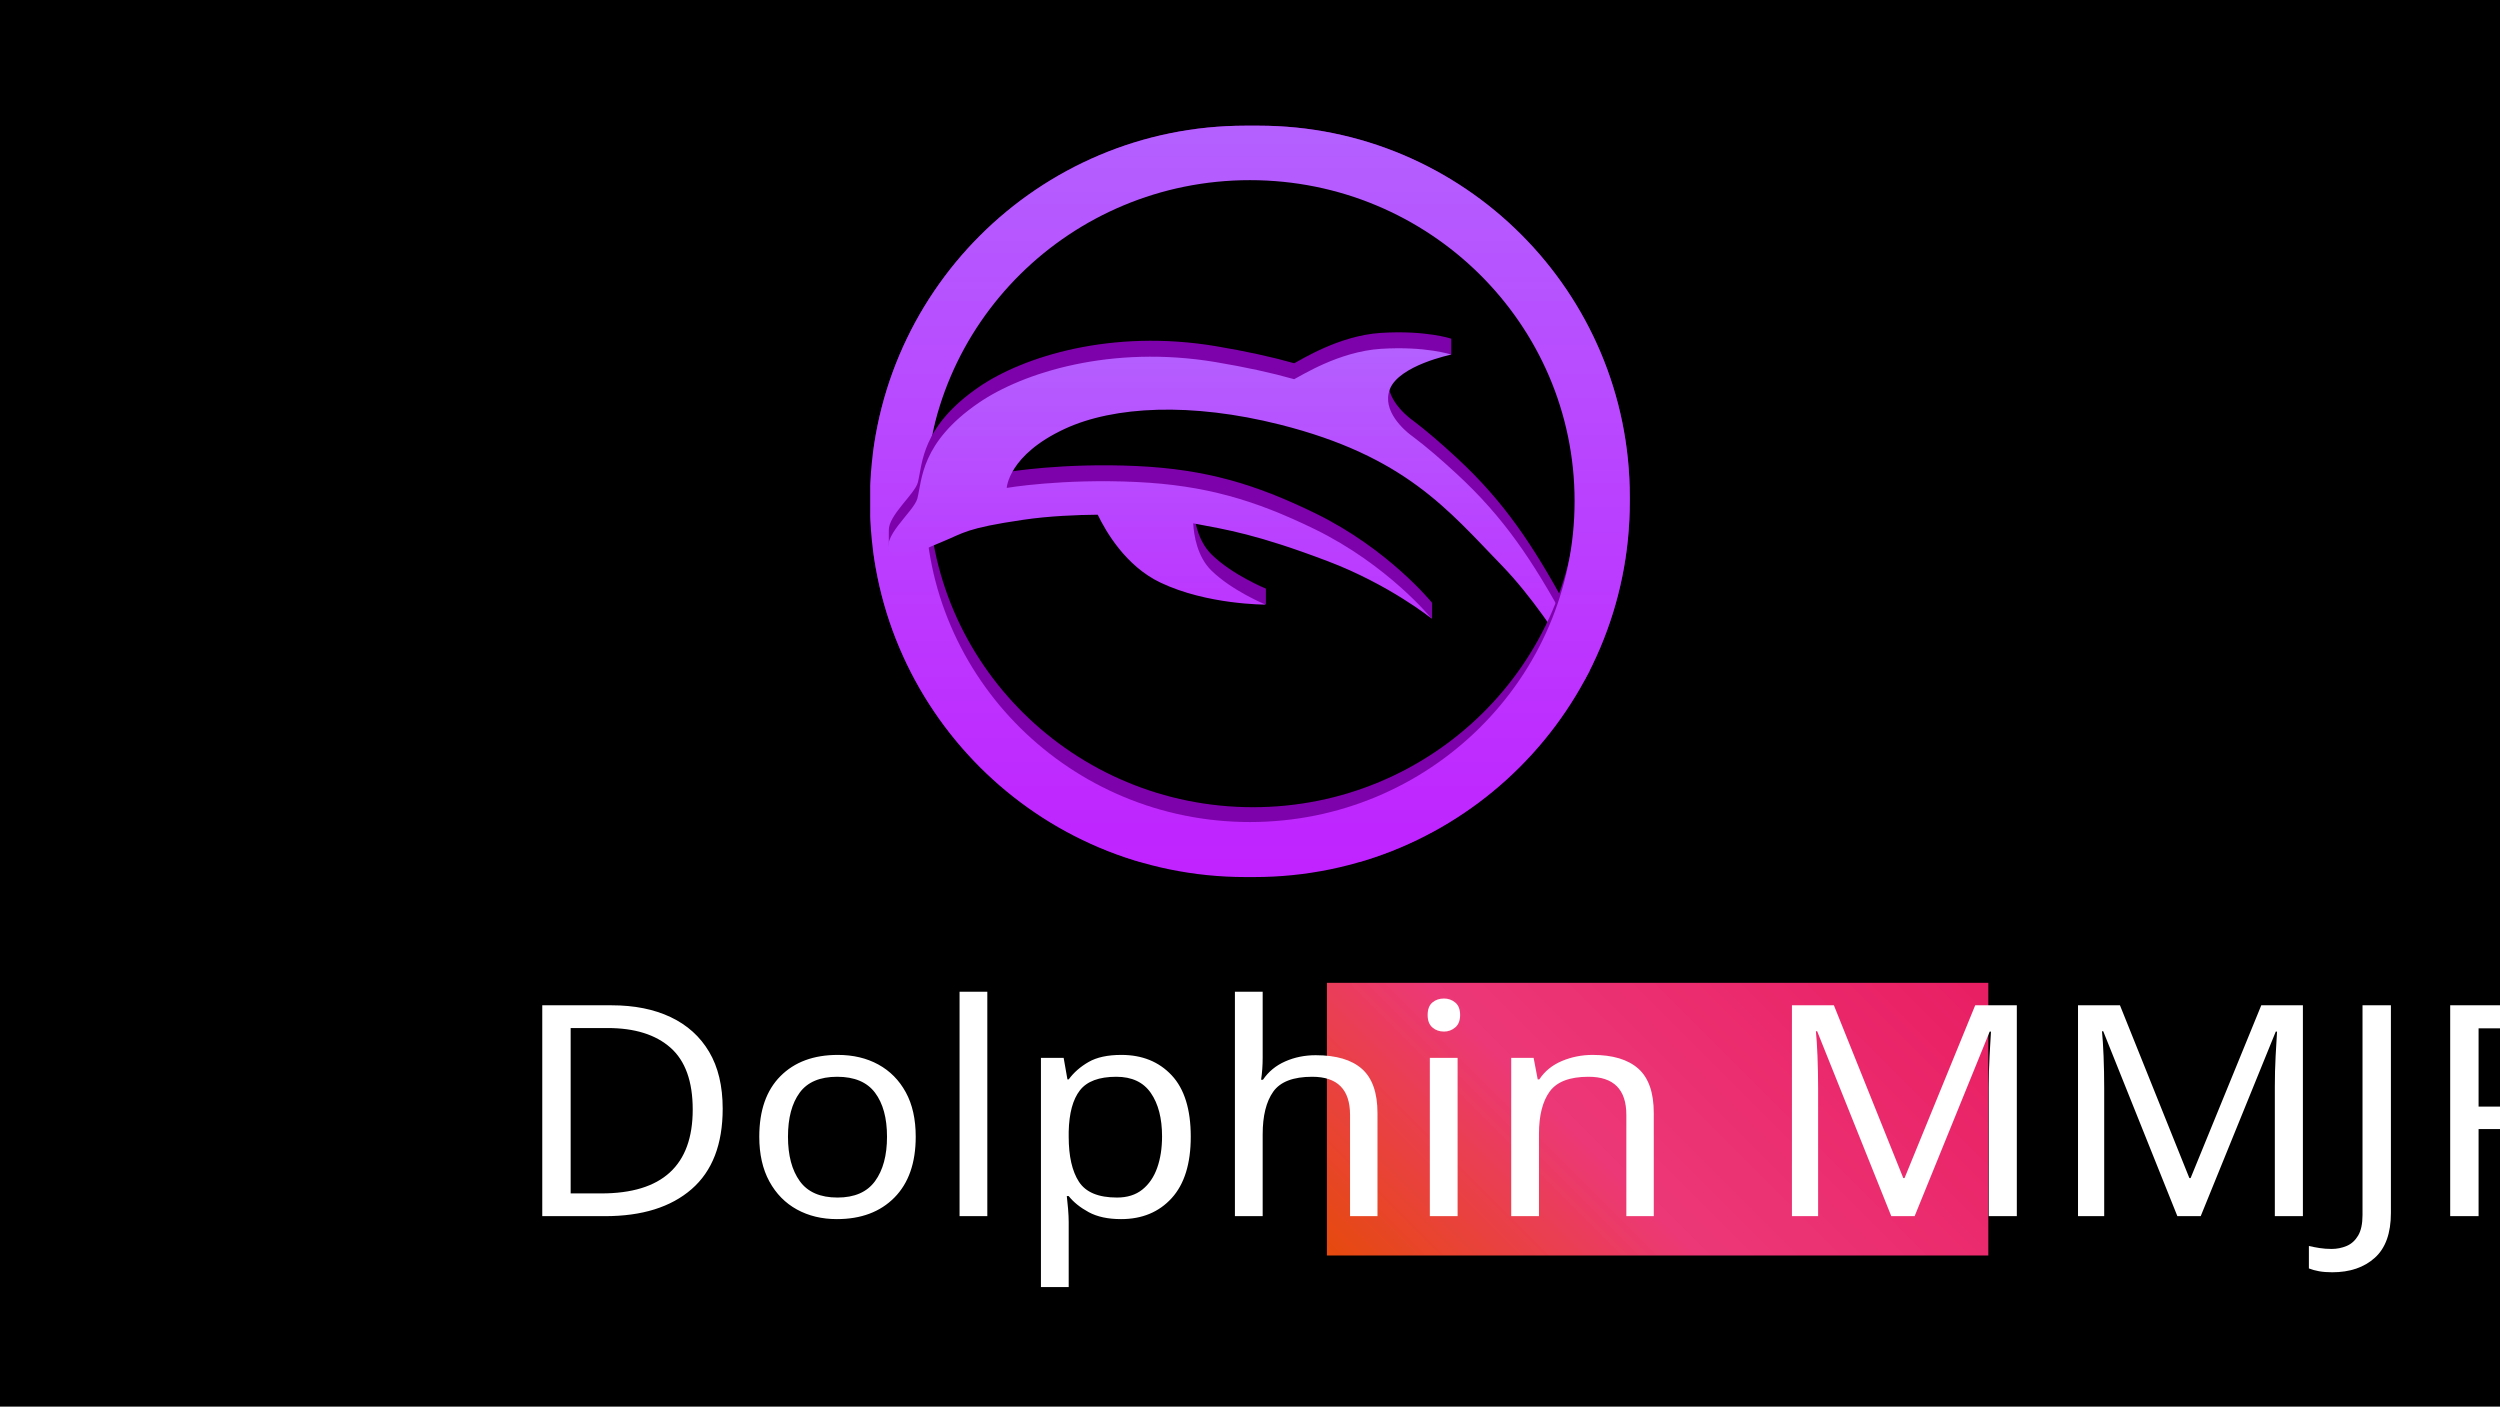
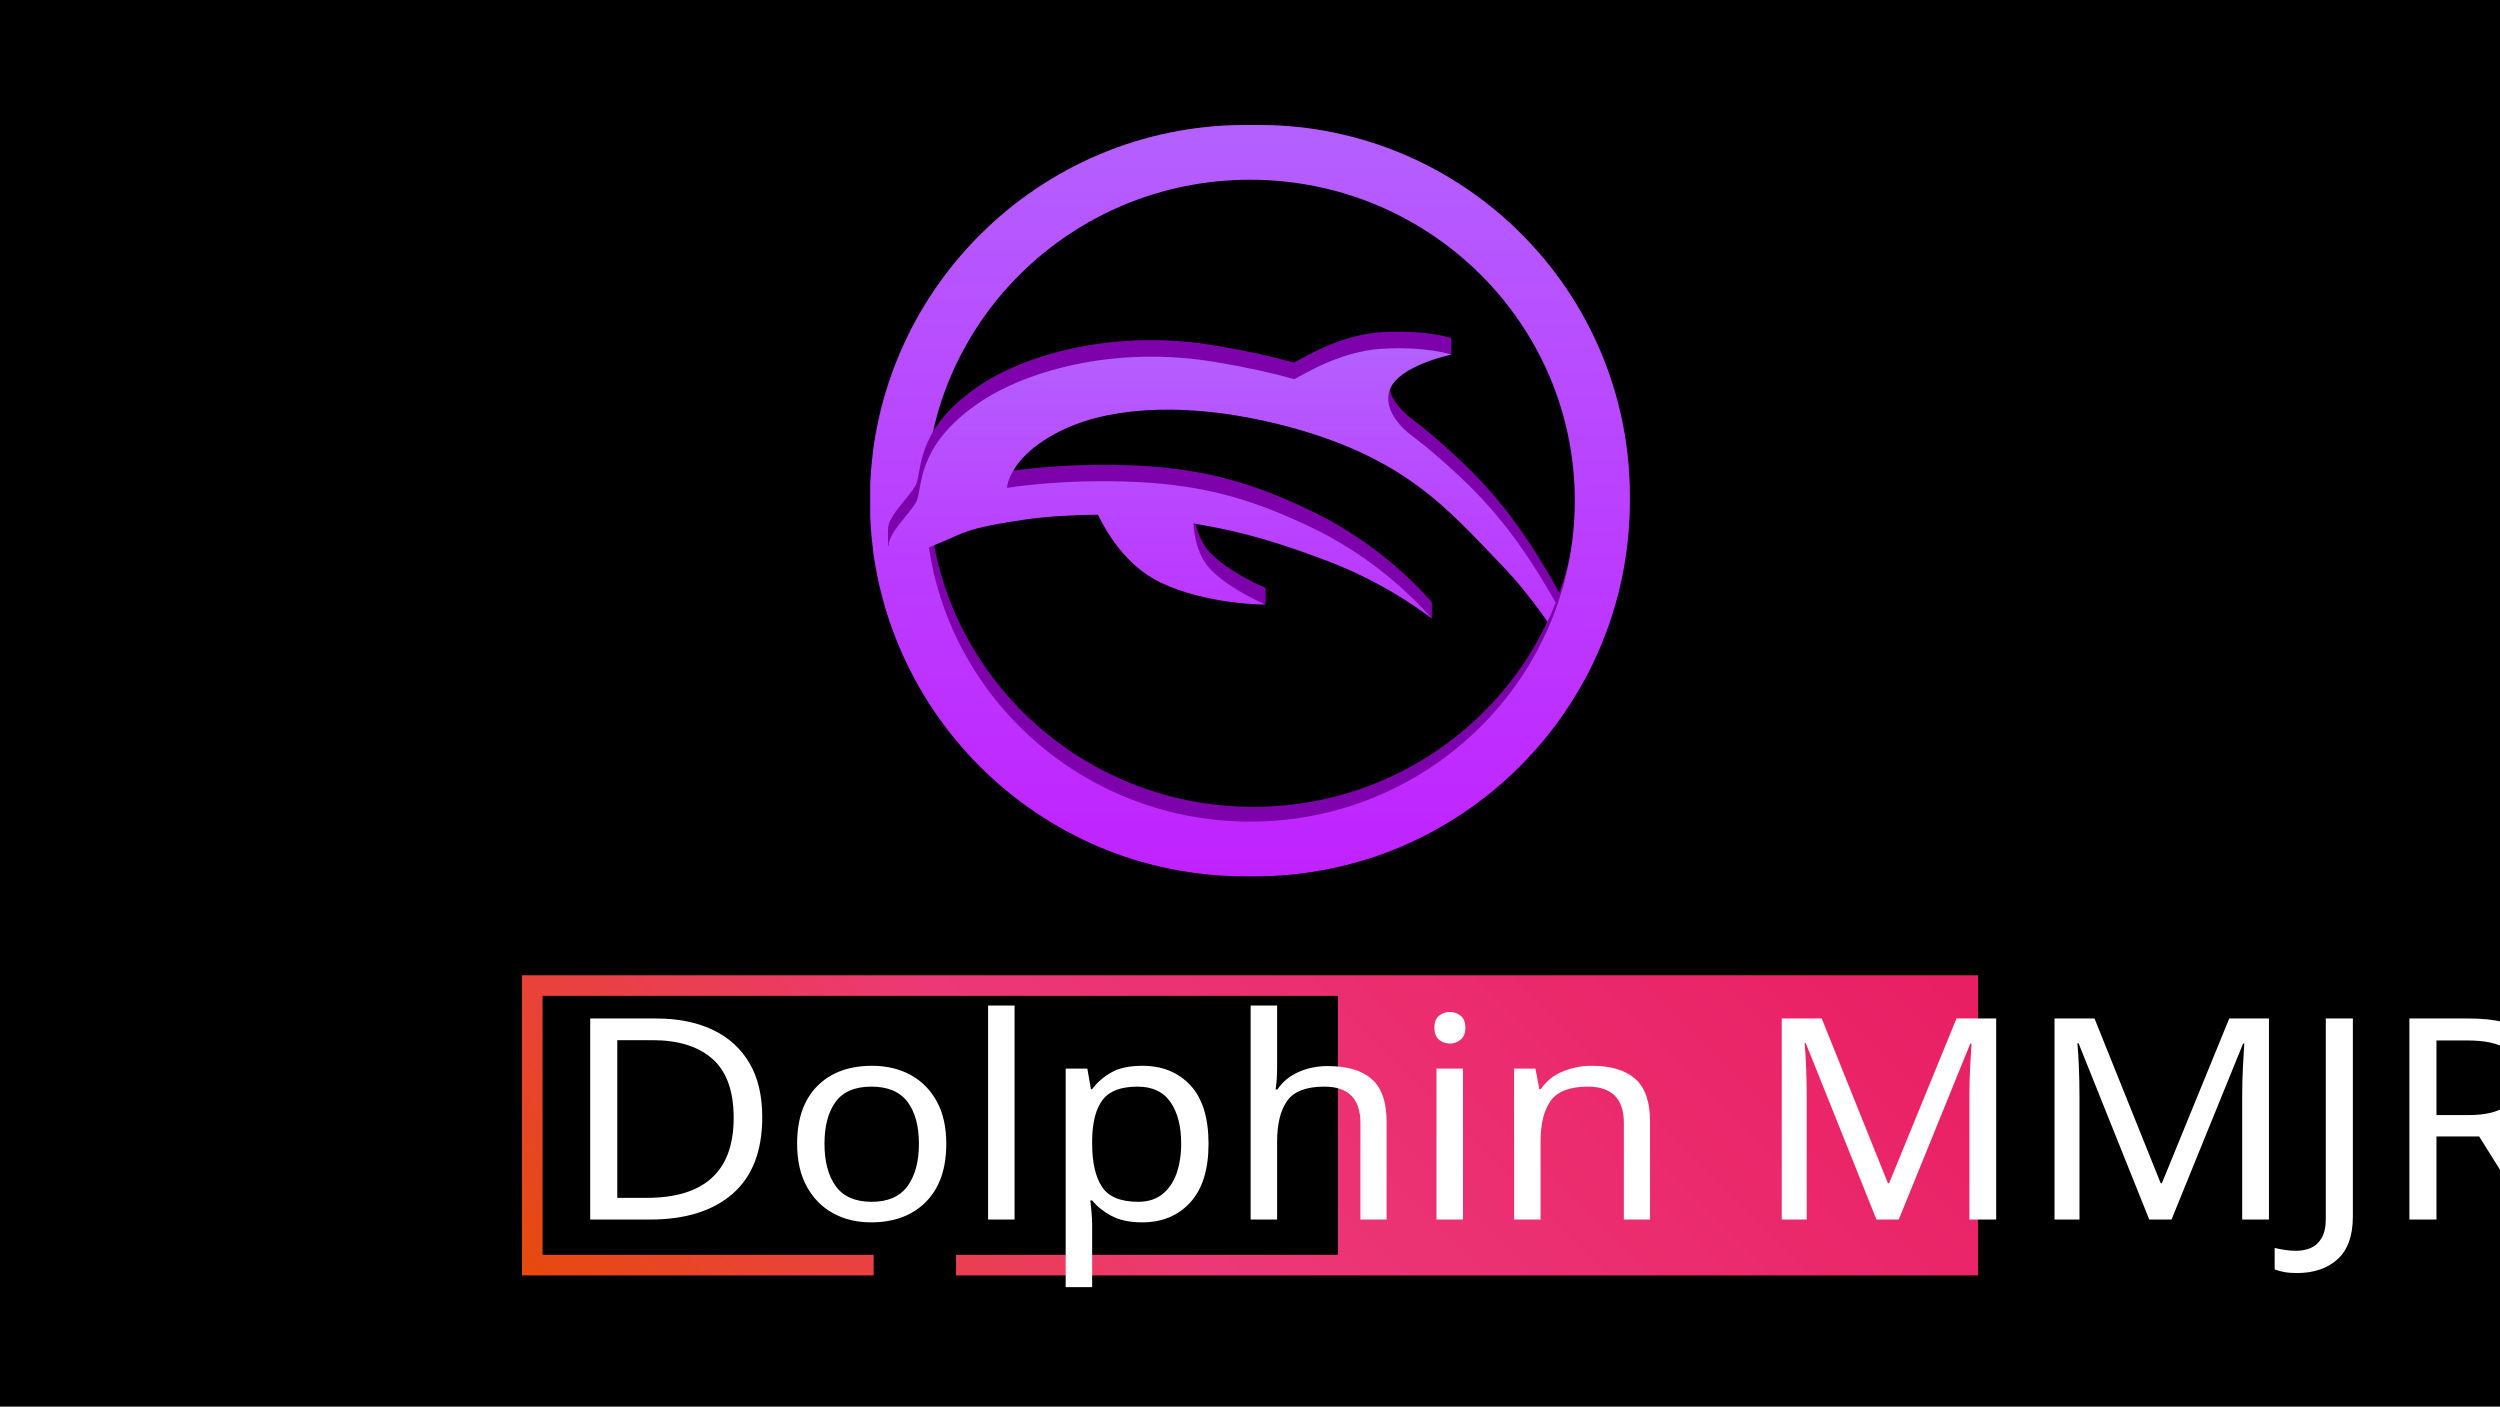
<svg xmlns="http://www.w3.org/2000/svg" xmlns:xlink="http://www.w3.org/1999/xlink" version="1.1" id="Layer_1" x="0px" y="0px" viewBox="0 0 3640 2048" style="enable-background:new 0 0 3640 2048;" xml:space="preserve">
  <style type="text/css">
	.st0{clip-path:url(#SVGID_2_);}
	.st1{clip-path:url(#SVGID_4_);}
	.st2{fill:#7E02AB;}
	.st3{fill:url(#SVGID_5_);}
	.st4{fill:url(#SVGID_6_);}
	.st5{clip-path:url(#SVGID_8_);}
	.st6{fill:url(#SVGID_9_);}
	.st7{fill:url(#SVGID_10_);}
	.st8{fill:#FFFFFF;}
	.st9{font-family:'BrandingSF-CondSemiBold';}
- 	.st10{font-size:430px;}
+ 	.st10{font-size:410px;}
</style>
  <g id="Background">
    <rect width="3640" height="2048" />
  </g>
  <g>
    <g>
      <g>
        <g>
          <defs>
-             <path id="SVGID_1_" d="M2373,730.1c0,302-244.9,546.9-546.9,546.9h-12.6c-302.2,0-547-244.9-547-547l0,0       c0-302.2,244.9-547,547-547h19C2131,183,2373,425,2373,723.5V730.1z" />
+             <path id="SVGID_1_" d="M2373,729.1c0,302-244.9,546.9-546.9,546.9h-12.6c-302.2,0-547-244.9-547-547l0,0       c0-302.2,244.9-547,547-547h19C2131,182,2373,424,2373,722.5V729.1z" />
          </defs>
          <clipPath id="SVGID_2_">
            <use xlink:href="#SVGID_1_" style="overflow:visible;" />
          </clipPath>
          <g class="st0">
            <g>
              <g>
                <g>
                  <g>
                    <g>
-                       <g>
-                         <defs>
-                           <rect id="SVGID_3_" x="1267" y="183" width="553" height="1094" />
-                         </defs>
-                         <clipPath id="SVGID_4_">
-                           <use xlink:href="#SVGID_3_" style="overflow:visible;" />
-                         </clipPath>
-                         <g class="st1">
-                           <path class="st2" d="M1271,161v1094h1106V161H1271L1271,161z M1824.4,1175.3c-261,0-472.7-209.3-472.7-467.3              s211.6-467.3,472.7-467.3S2297.2,450,2297.2,708S2085.4,1175.3,1824.4,1175.3z" />
-                           <linearGradient id="SVGID_5_" gradientUnits="userSpaceOnUse" x1="1820" y1="4769" x2="1820" y2="3675" gradientTransform="matrix(1 0 0 -1 0 4952)">
-                             <stop offset="0" style="stop-color:#B460FF" />
-                             <stop offset="1" style="stop-color:#C022FF" />
-                           </linearGradient>
-                           <path class="st3" d="M1267,183v1094h1106V183H1267z M1819.9,1196.9c-261,0-472.7-209.3-472.7-467.3              s211.6-467.3,472.7-467.3s472.7,209.3,472.7,467.3S2080.9,1196.9,1819.9,1196.9z" />
-                         </g>
+                       <defs>
+                         <rect id="SVGID_3_" x="1267" y="182" width="553" height="1094" />
+                       </defs>
+                       <clipPath id="SVGID_4_">
+                         <use xlink:href="#SVGID_3_" style="overflow:visible;" />
+                       </clipPath>
+                       <g class="st1">
+                         <path class="st2" d="M1271,160v1094h1106V160H1271L1271,160z M1824.7,1174.8c-261,0-472.7-209.3-472.7-467.3             s211.6-467.3,472.7-467.3s472.7,209.3,472.7,467.3S2085.7,1174.8,1824.7,1174.8z" />
+                         <linearGradient id="SVGID_5_" gradientUnits="userSpaceOnUse" x1="1820" y1="-2722" x2="1820" y2="-1628" gradientTransform="matrix(1 0 0 1 0 2904)">
+                           <stop offset="0" style="stop-color:#B460FF" />
+                           <stop offset="1" style="stop-color:#C022FF" />
+                         </linearGradient>
+                         <path class="st3" d="M1267,182v1094h1106V182H1267z M1820.2,1196.3c-261,0-472.7-209.3-472.7-467.3             s211.6-467.3,472.7-467.3S2292.9,471,2292.9,729S2081.2,1196.3,1820.2,1196.3z" />
                      </g>
                    </g>
                  </g>
                </g>
              </g>
            </g>
-             <path class="st2" d="M2342.1,1030.5c-3.5-11.6-25.3-81.5-61.8-148.2C2232,794,2190.6,731,2121.4,667       c-22.3-20.6-43.2-38.9-65.2-55.5l0,0c0,0-0.2-0.1-0.5-0.3c-0.4-0.3-0.8-0.6-1.2-0.9c-8.2-6.3-42.7-35-30.4-66.8       c4.2-10.6,14-19.4,25.8-26.6l63.1-0.5v-23.3l0,0l0,0c0,0-37.2-12.5-102.4-8.4c-61.2,3.9-115.9,39.2-126.2,44.2       c-32.9-9.3-70.5-17.5-114.3-24.9c-151.8-25.4-280.2,15.2-344.7,59.4c-84.4,57.9-82.1,112-89,139c-4.4,16.8-42.7,47.7-42.3,69.5       v23l7.9,8.1l30-10.1l3.6-12.4c12.3-4.4,25.8-10.4,38.1-15.4c30.6-12.5,32.9-19.2,116.3-31.4c38.4-5.7,78.7-7.2,108.9-7.5       c11.8,24.4,40.8,74.6,91.1,98.5c32.8,15.7,69.4,23.6,98.7,27.7l-3.8,19.1l58.2,8.5V857h-0.1l0,0c0,0-48.9-20-78.9-49.6       c-20.5-20.1-25.4-50.9-26.4-68.4h0.9c49.2,9.3,92.2,15.9,195,54.9c19.1,7.2,36.8,15.2,52.9,23.1l-3,1.7l46.3,36.9l55.3,45.4       v-23.3l-0.2-0.2c-0.8-1-63.8-78.4-169.8-130.1c-87.5-42.7-159.4-64-259-68.8c-109-5.1-189.1,8.7-189.1,8.7s2.2-47.8,84.4-86.1       c71.4-33.2,183.9-38.8,312.9-6.2c182.2,46,244.5,124.4,322.9,205.5c49.7,51.4,95.5,123.7,124.4,173.8l-4.9-2.2l15,38.2       l21.4,45.2v-23.4L2342.1,1030.5L2342.1,1030.5z" />
-             <linearGradient id="SVGID_6_" gradientUnits="userSpaceOnUse" x1="1818.114" y1="6380.926" x2="1818.114" y2="5833.1" gradientTransform="matrix(1 0 0 -1 0 6888)">
+             <path class="st2" d="M2342.4,1029.8c-3.5-11.6-25.3-81.5-61.8-148.4c-48.2-88.2-89.7-151.3-158.9-215.3       c-22.3-20.6-43.2-39-65.2-55.5l0,0c0,0-0.2-0.1-0.5-0.3c-0.4-0.3-0.8-0.6-1.2-0.9c-8.2-6.3-42.7-35-30.4-66.8       c4.2-10.6,14-19.4,25.8-26.6l62.8-0.5v-23.3l0,0l0,0c0,0-37.2-12.5-102.6-8.4c-61.2,3.9-116.1,39.2-126.4,44.2       c-32.9-9.3-70.5-17.5-114.5-24.9c-152-25.4-280.6,15.2-345.1,59.4c-84.6,57.9-82.3,112-89.2,139c-4.4,16.8-42.7,47.7-42.3,69.5       v23.1l7.9,8.1l30-10.1l3.6-12.4c12.3-4.4,25.8-10.4,38.1-15.4c30.6-12.5,32.9-19.2,116.5-31.4c38.4-5.7,78.9-7.2,109.1-7.5       c11.8,24.4,40.8,74.6,91.3,98.5c32.8,15.7,69.6,23.6,98.9,27.7l-3.8,19.1l58.3,8.5V856h-0.1l0,0c0,0-49-20-79.1-49.6       c-20.5-20.1-25.4-50.9-26.4-68.4h1.1c49.2,9.3,92.2,15.9,195,55c19.1,7.2,36.8,15.2,52.9,23.1l-3,1.7l46.3,37l55.3,45.5v-23.1       l-0.2-0.2c-0.8-1-63.8-78.4-169.8-130.3c-87.5-42.8-159.4-64-259-68.8c-109-5.1-189.1,8.7-189.1,8.7s2.2-47.9,84.4-86.1       c71.4-33.2,183.9-38.9,312.9-6.2c182.2,46.1,244.5,124.6,322.9,205.7c49.7,51.5,95.5,123.9,124.4,173.9l-4.9-2.2l15,38.3       l21.4,45.3v-23.4L2342.4,1029.8L2342.4,1029.8z" />
+             <linearGradient id="SVGID_6_" gradientUnits="userSpaceOnUse" x1="1818.414" y1="-4332.926" x2="1818.414" y2="-3785.1" gradientTransform="matrix(1 0 0 1 0 4840)">
              <stop offset="0" style="stop-color:#B460FF" />
              <stop offset="1" style="stop-color:#C022FF" />
            </linearGradient>
-             <path class="st4" d="M2280.1,905c-48.3-88.1-89.8-151.1-159.1-215c-22.3-20.6-43.3-38.9-65.3-55.4l0,0c0,0-0.2-0.1-0.5-0.3       c-0.3-0.3-0.8-0.6-1.2-0.9c-8.2-6.3-42.7-35-30.4-66.7c13.4-34.8,89.5-50.4,89.5-50.4s-37.2-12.5-102.5-8.4       c-61.2,3.9-116,39.2-126.3,44.2c-32.9-9.3-70.5-17.5-114.4-24.9c-151.9-25.4-280.5,15.2-345,59.4c-84.5,58-82.2,112-89.2,139.2       c-5.1,19.4-56,58.2-38.7,79.2c10.8,13.1,46.9-4.6,75.9-16.6c30.6-12.5,32.9-19.2,116.4-31.5c38.4-5.7,78.8-7.2,109-7.5       c11.8,24.5,40.8,74.8,91.2,98.8c68,32.5,153.2,32.1,153.2,32.1s-48.9-20.1-79-49.7c-20.5-20.2-25.4-51-26.4-68.6h0.2       c49.3,9.3,92.3,15.9,195.2,54.9c90.1,34.1,151.6,83.7,151.6,83.7s-63.3-78-170-130.1c-87.6-42.7-159.6-63.9-259.3-68.7       c-108.8-5.2-189.2,8.6-189.2,8.6s2.2-47.8,84.5-86c71.5-33.2,184.1-38.8,313.3-6.2c182.4,46,244.8,124.4,323.3,205.4       c83.5,86.3,155.9,231.3,155.9,231.3S2320.2,978.1,2280.1,905L2280.1,905z" />
+             <path class="st4" d="M2280.4,905c-48.3-88.1-89.8-151.1-159.1-215c-22.3-20.6-43.3-38.9-65.3-55.4l0,0c0,0-0.2-0.1-0.5-0.3       c-0.3-0.3-0.8-0.6-1.2-0.9c-8.2-6.3-42.7-35-30.4-66.7c13.4-34.8,89.5-50.4,89.5-50.4s-37.2-12.5-102.5-8.4       c-61.2,3.9-116,39.2-126.3,44.2c-32.9-9.3-70.5-17.5-114.4-24.9c-151.9-25.4-280.5,15.2-345,59.4c-84.5,58-82.2,112-89.2,139.2       c-5.1,19.4-56,58.2-38.7,79.2c10.8,13.1,46.9-4.6,75.9-16.6c30.6-12.5,32.9-19.2,116.4-31.5c38.4-5.7,78.8-7.2,109-7.5       c11.8,24.5,40.8,74.8,91.2,98.8c68,32.5,153.2,32.1,153.2,32.1s-48.9-20.1-79-49.7c-20.5-20.2-25.4-51-26.4-68.6h0.2       c49.3,9.3,92.3,15.9,195.2,54.9c90.1,34.1,151.6,83.7,151.6,83.7s-63.3-78-170-130.1c-87.6-42.7-159.6-63.9-259.3-68.7       c-108.8-5.2-189.2,8.6-189.2,8.6s2.2-47.8,84.5-86c71.5-33.2,184.1-38.8,313.3-6.2c182.4,46,244.8,124.4,323.3,205.4       c83.5,86.3,155.9,231.3,155.9,231.3S2320.5,978.2,2280.4,905L2280.4,905z" />
            <g>
              <g>
                <g>
                  <g>
                    <g>
-                       <g>
-                         <defs>
-                           <rect id="SVGID_7_" x="1820" y="183" width="553" height="1094" />
-                         </defs>
-                         <clipPath id="SVGID_8_">
-                           <use xlink:href="#SVGID_7_" style="overflow:visible;" />
-                         </clipPath>
-                         <g class="st5">
-                           <path class="st2" d="M1271,161v1094h1106V161H1271L1271,161z M1824.4,1175.3c-261,0-472.7-209.3-472.7-467.3              s211.6-467.3,472.7-467.3S2297.2,450,2297.2,708S2085.4,1175.3,1824.4,1175.3z" />
-                           <linearGradient id="SVGID_9_" gradientUnits="userSpaceOnUse" x1="1820" y1="4769" x2="1820" y2="3675" gradientTransform="matrix(1 0 0 -1 0 4952)">
-                             <stop offset="0" style="stop-color:#B460FF" />
-                             <stop offset="1" style="stop-color:#C022FF" />
-                           </linearGradient>
-                           <path class="st6" d="M1267,183v1094h1106V183H1267z M1819.9,1196.9c-261,0-472.7-209.3-472.7-467.3              s211.6-467.3,472.7-467.3s472.7,209.3,472.7,467.3S2080.9,1196.9,1819.9,1196.9z" />
-                         </g>
+                       <defs>
+                         <rect id="SVGID_7_" x="1820" y="182" width="553" height="1094" />
+                       </defs>
+                       <clipPath id="SVGID_8_">
+                         <use xlink:href="#SVGID_7_" style="overflow:visible;" />
+                       </clipPath>
+                       <g class="st5">
+                         <path class="st2" d="M1271,160v1094h1106V160H1271L1271,160z M1824.7,1174.8c-261,0-472.7-209.3-472.7-467.3             s211.6-467.3,472.7-467.3s472.7,209.3,472.7,467.3S2085.7,1174.8,1824.7,1174.8z" />
+                         <linearGradient id="SVGID_9_" gradientUnits="userSpaceOnUse" x1="1820" y1="-2722" x2="1820" y2="-1628" gradientTransform="matrix(1 0 0 1 0 2904)">
+                           <stop offset="0" style="stop-color:#B460FF" />
+                           <stop offset="1" style="stop-color:#C022FF" />
+                         </linearGradient>
+                         <path class="st6" d="M1267,182v1094h1106V182H1267z M1820.2,1196.3c-261,0-472.7-209.3-472.7-467.3             s211.6-467.3,472.7-467.3S2292.9,471,2292.9,729S2081.2,1196.3,1820.2,1196.3z" />
                      </g>
                    </g>
                  </g>
                </g>
              </g>
            </g>
          </g>
        </g>
      </g>
    </g>
  </g>
  <g>
-     <linearGradient id="SVGID_10_" gradientUnits="userSpaceOnUse" x1="2073.5" y1="33.5" x2="2753.5" y2="-646.5" gradientTransform="matrix(1 0 0 1 0 1936)">
+     <linearGradient id="SVGID_10_" gradientUnits="userSpaceOnUse" x1="1180.75" y1="738.25" x2="2459.25" y2="2016.75" gradientTransform="matrix(1 0 0 -1 0 3016)">
      <stop offset="0" style="stop-color:#E64A0C" />
      <stop offset="0.4" style="stop-color:#EC3877" />
      <stop offset="1" style="stop-color:#E91E63" />
    </linearGradient>
-     <path class="st7" d="M2895,1828h-963v-397h963V1828z" />
-     <text transform="matrix(1.068 0 0 1 745 1770.728)" class="st8 st9 st10">Dolphin MMJR</text>
+     <polygon class="st7" points="760,1420 760,1857 1272,1857 1272,1827 790,1827 790,1450 1948,1450 1948,1827 1392,1827 1392,1857    2880,1857 2880,1420  " />
+     <text transform="matrix(1.068 0 0 1 816.8716 1775.658)" class="st8 st9 st10">Dolphin MMJR</text>
  </g>
</svg>
